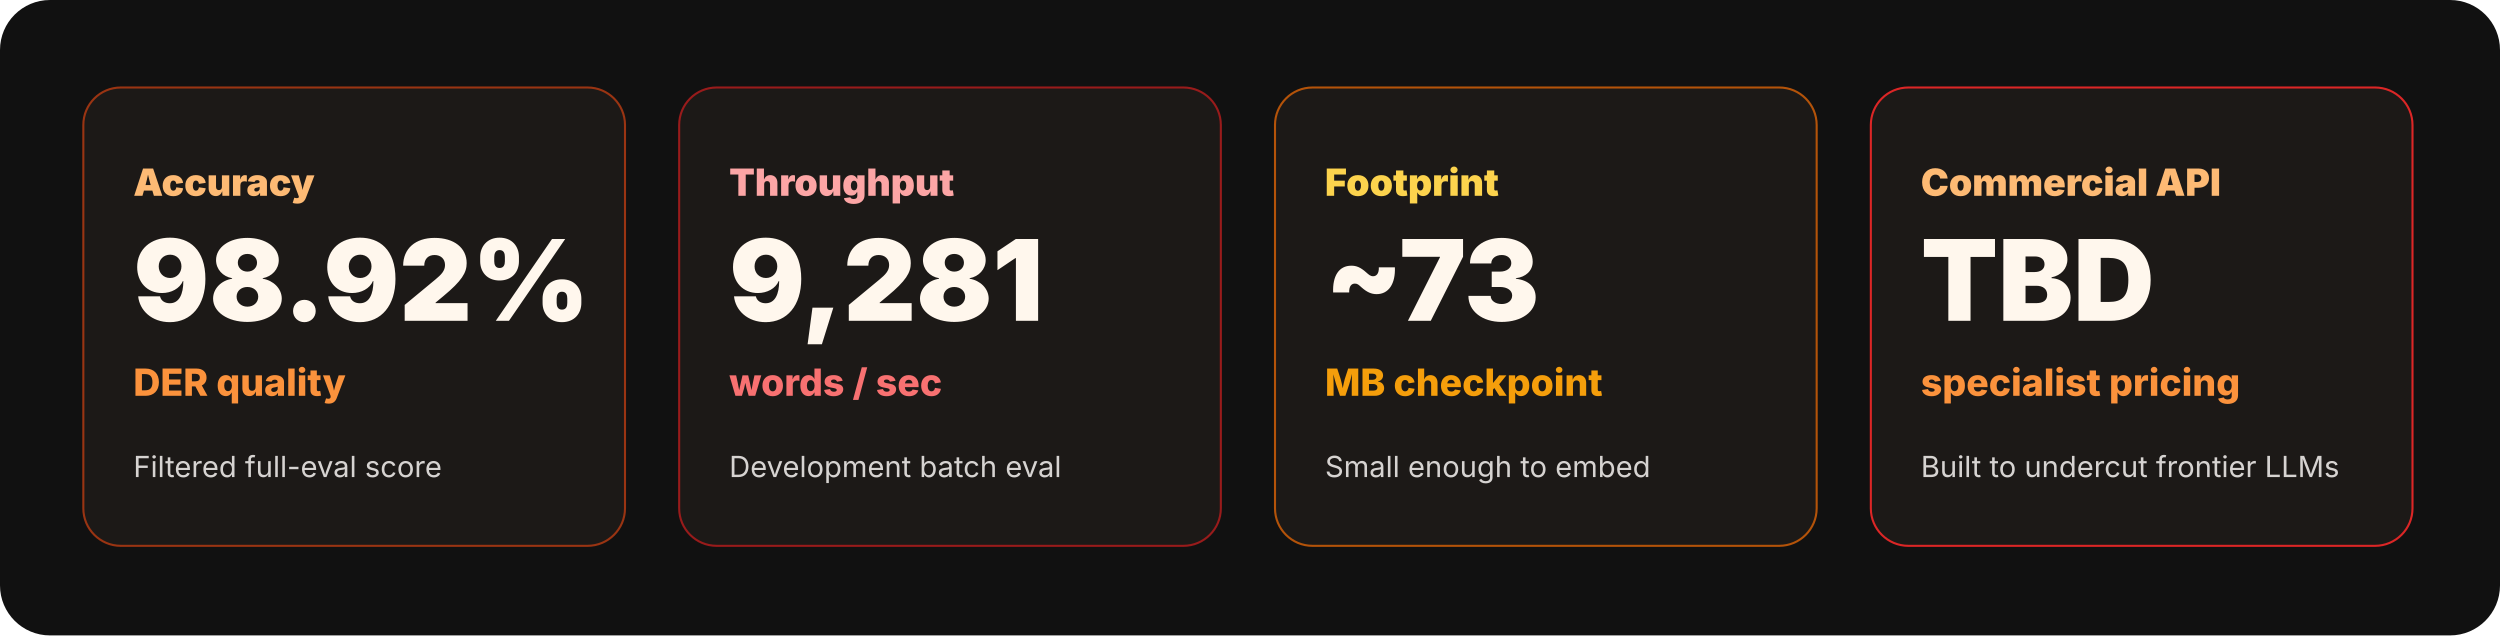
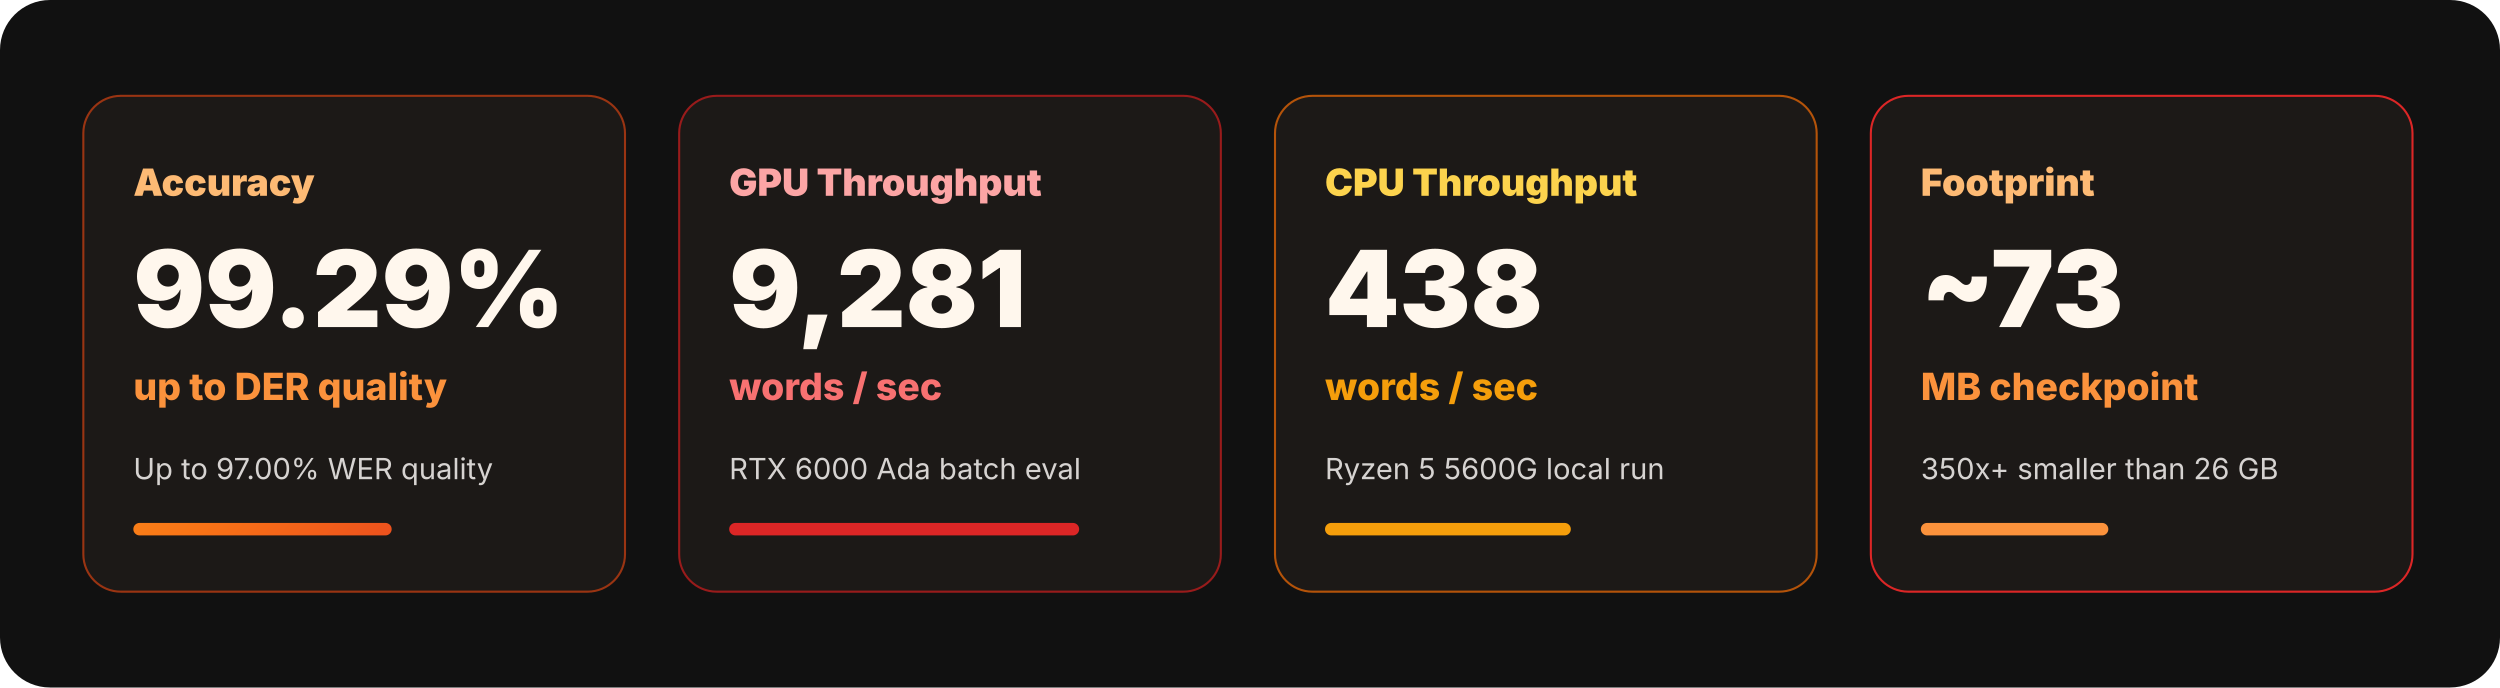
- <svg xmlns="http://www.w3.org/2000/svg" width="1200" height="305" viewBox="0 0 1200 305" fill="none" role="img" aria-labelledby="title desc">
-   <rect width="1200" height="305" rx="24" fill="#111111" />
-   <g transform="translate(40 42)">
-     <rect width="260" height="220" rx="18" fill="#1C1917" stroke="#9A3412" />
-     <text x="24" y="52" font-family="Inter, Segoe UI, Arial, sans-serif" font-size="18" font-weight="900" fill="#FDBA74">Accuracy</text>
-     <text x="24" y="112" font-family="Inter, Segoe UI, Arial, sans-serif" font-size="54" font-weight="900" fill="#FFF7ED">98.92%</text>
-     <text x="24" y="148" font-family="Inter, Segoe UI, Arial, sans-serif" font-size="18" font-weight="800" fill="#FB923C">DER quality</text>
-     <text x="24" y="187" font-family="Inter, Segoe UI, Arial, sans-serif" font-size="14" fill="#D6D3D1">Filtered full-eval score</text>
+ <svg xmlns="http://www.w3.org/2000/svg" width="1200" height="330" viewBox="0 0 1200 330" fill="none" role="img" aria-labelledby="title desc">
+   <defs>
+     <linearGradient id="hot" x1="0" y1="0" x2="260" y2="220" gradientUnits="userSpaceOnUse">
+       <stop stop-color="#FBBF24" />
+       <stop offset="0.52" stop-color="#F97316" />
+       <stop offset="1" stop-color="#DC2626" />
+     </linearGradient>
+   </defs>
+   <rect width="1200" height="330" rx="24" fill="#111111" />
+   <g transform="translate(40 46)">
+     <rect width="260" height="238" rx="18" fill="#1C1917" stroke="#9A3412" />
+     <text x="24" y="48" font-family="Inter, Segoe UI, Arial, sans-serif" font-size="18" font-weight="900" fill="#FDBA74">Accuracy</text>
+     <text x="24" y="111" font-family="Inter, Segoe UI, Arial, sans-serif" font-size="51" font-weight="900" fill="#FFF7ED">99.29%</text>
+     <text x="24" y="146" font-family="Inter, Segoe UI, Arial, sans-serif" font-size="18" font-weight="800" fill="#FB923C">up to DER quality</text>
+     <text x="24" y="184" font-family="Inter, Segoe UI, Arial, sans-serif" font-size="14" fill="#D6D3D1">Up to 97.00% WER quality</text>
+     <rect x="24" y="205" width="124" height="6" rx="3" fill="url(#hot)" />
  </g>
-   <g transform="translate(326 42)">
-     <rect width="260" height="220" rx="18" fill="#1C1917" stroke="#991B1B" />
-     <text x="24" y="52" font-family="Inter, Segoe UI, Arial, sans-serif" font-size="18" font-weight="900" fill="#FCA5A5">Throughput</text>
-     <text x="24" y="112" font-family="Inter, Segoe UI, Arial, sans-serif" font-size="54" font-weight="900" fill="#FFF7ED">9,281</text>
-     <text x="24" y="148" font-family="Inter, Segoe UI, Arial, sans-serif" font-size="18" font-weight="800" fill="#F87171">words / sec</text>
-     <text x="24" y="187" font-family="Inter, Segoe UI, Arial, sans-serif" font-size="14" fill="#D6D3D1">Development batch eval</text>
+   <g transform="translate(326 46)">
+     <rect width="260" height="238" rx="18" fill="#1C1917" stroke="#991B1B" />
+     <text x="24" y="48" font-family="Inter, Segoe UI, Arial, sans-serif" font-size="18" font-weight="900" fill="#FCA5A5">GPU Throughput</text>
+     <text x="24" y="111" font-family="Inter, Segoe UI, Arial, sans-serif" font-size="51" font-weight="900" fill="#FFF7ED">9,281</text>
+     <text x="24" y="146" font-family="Inter, Segoe UI, Arial, sans-serif" font-size="18" font-weight="800" fill="#F87171">words / sec</text>
+     <text x="24" y="184" font-family="Inter, Segoe UI, Arial, sans-serif" font-size="14" fill="#D6D3D1">RTX 6000 Ada batch eval</text>
+     <rect x="24" y="205" width="168" height="6" rx="3" fill="#DC2626" />
  </g>
-   <g transform="translate(612 42)">
-     <rect width="260" height="220" rx="18" fill="#1C1917" stroke="#B45309" />
-     <text x="24" y="52" font-family="Inter, Segoe UI, Arial, sans-serif" font-size="18" font-weight="900" fill="#FCD34D">Footprint</text>
-     <text x="24" y="112" font-family="Inter, Segoe UI, Arial, sans-serif" font-size="54" font-weight="900" fill="#FFF7ED">~73</text>
-     <text x="24" y="148" font-family="Inter, Segoe UI, Arial, sans-serif" font-size="18" font-weight="800" fill="#F59E0B">MB checkpoint</text>
-     <text x="24" y="187" font-family="Inter, Segoe UI, Arial, sans-serif" font-size="14" fill="#D6D3D1">Small enough to embed</text>
+   <g transform="translate(612 46)">
+     <rect width="260" height="238" rx="18" fill="#1C1917" stroke="#B45309" />
+     <text x="24" y="48" font-family="Inter, Segoe UI, Arial, sans-serif" font-size="18" font-weight="900" fill="#FCD34D">CPU Throughput</text>
+     <text x="24" y="111" font-family="Inter, Segoe UI, Arial, sans-serif" font-size="51" font-weight="900" fill="#FFF7ED">438</text>
+     <text x="24" y="146" font-family="Inter, Segoe UI, Arial, sans-serif" font-size="18" font-weight="800" fill="#F59E0B">words / sec</text>
+     <text x="24" y="184" font-family="Inter, Segoe UI, Arial, sans-serif" font-size="14" fill="#D6D3D1">Ryzen 5 5600G local run</text>
+     <rect x="24" y="205" width="118" height="6" rx="3" fill="#F59E0B" />
  </g>
-   <g transform="translate(898 42)">
-     <rect width="260" height="220" rx="18" fill="#1C1917" stroke="#DC2626" />
-     <text x="24" y="52" font-family="Inter, Segoe UI, Arial, sans-serif" font-size="18" font-weight="900" fill="#FDBA74">Commercial API</text>
-     <text x="24" y="112" font-family="Inter, Segoe UI, Arial, sans-serif" font-size="54" font-weight="900" fill="#FFF7ED">TBD</text>
-     <text x="24" y="148" font-family="Inter, Segoe UI, Arial, sans-serif" font-size="18" font-weight="800" fill="#FB923C">specialist pricing</text>
-     <text x="24" y="187" font-family="Inter, Segoe UI, Arial, sans-serif" font-size="14" fill="#D6D3D1">Built to undercut frontier LLMs</text>
+   <g transform="translate(898 46)">
+     <rect width="260" height="238" rx="18" fill="#1C1917" stroke="#DC2626" />
+     <text x="24" y="48" font-family="Inter, Segoe UI, Arial, sans-serif" font-size="18" font-weight="900" fill="#FDBA74">Footprint</text>
+     <text x="24" y="111" font-family="Inter, Segoe UI, Arial, sans-serif" font-size="51" font-weight="900" fill="#FFF7ED">~73</text>
+     <text x="24" y="146" font-family="Inter, Segoe UI, Arial, sans-serif" font-size="18" font-weight="800" fill="#FB923C">MB checkpoint</text>
+     <text x="24" y="184" font-family="Inter, Segoe UI, Arial, sans-serif" font-size="14" fill="#D6D3D1">350x+ smaller than 26 GB</text>
+     <rect x="24" y="205" width="90" height="6" rx="3" fill="#FB923C" />
  </g>
</svg>
